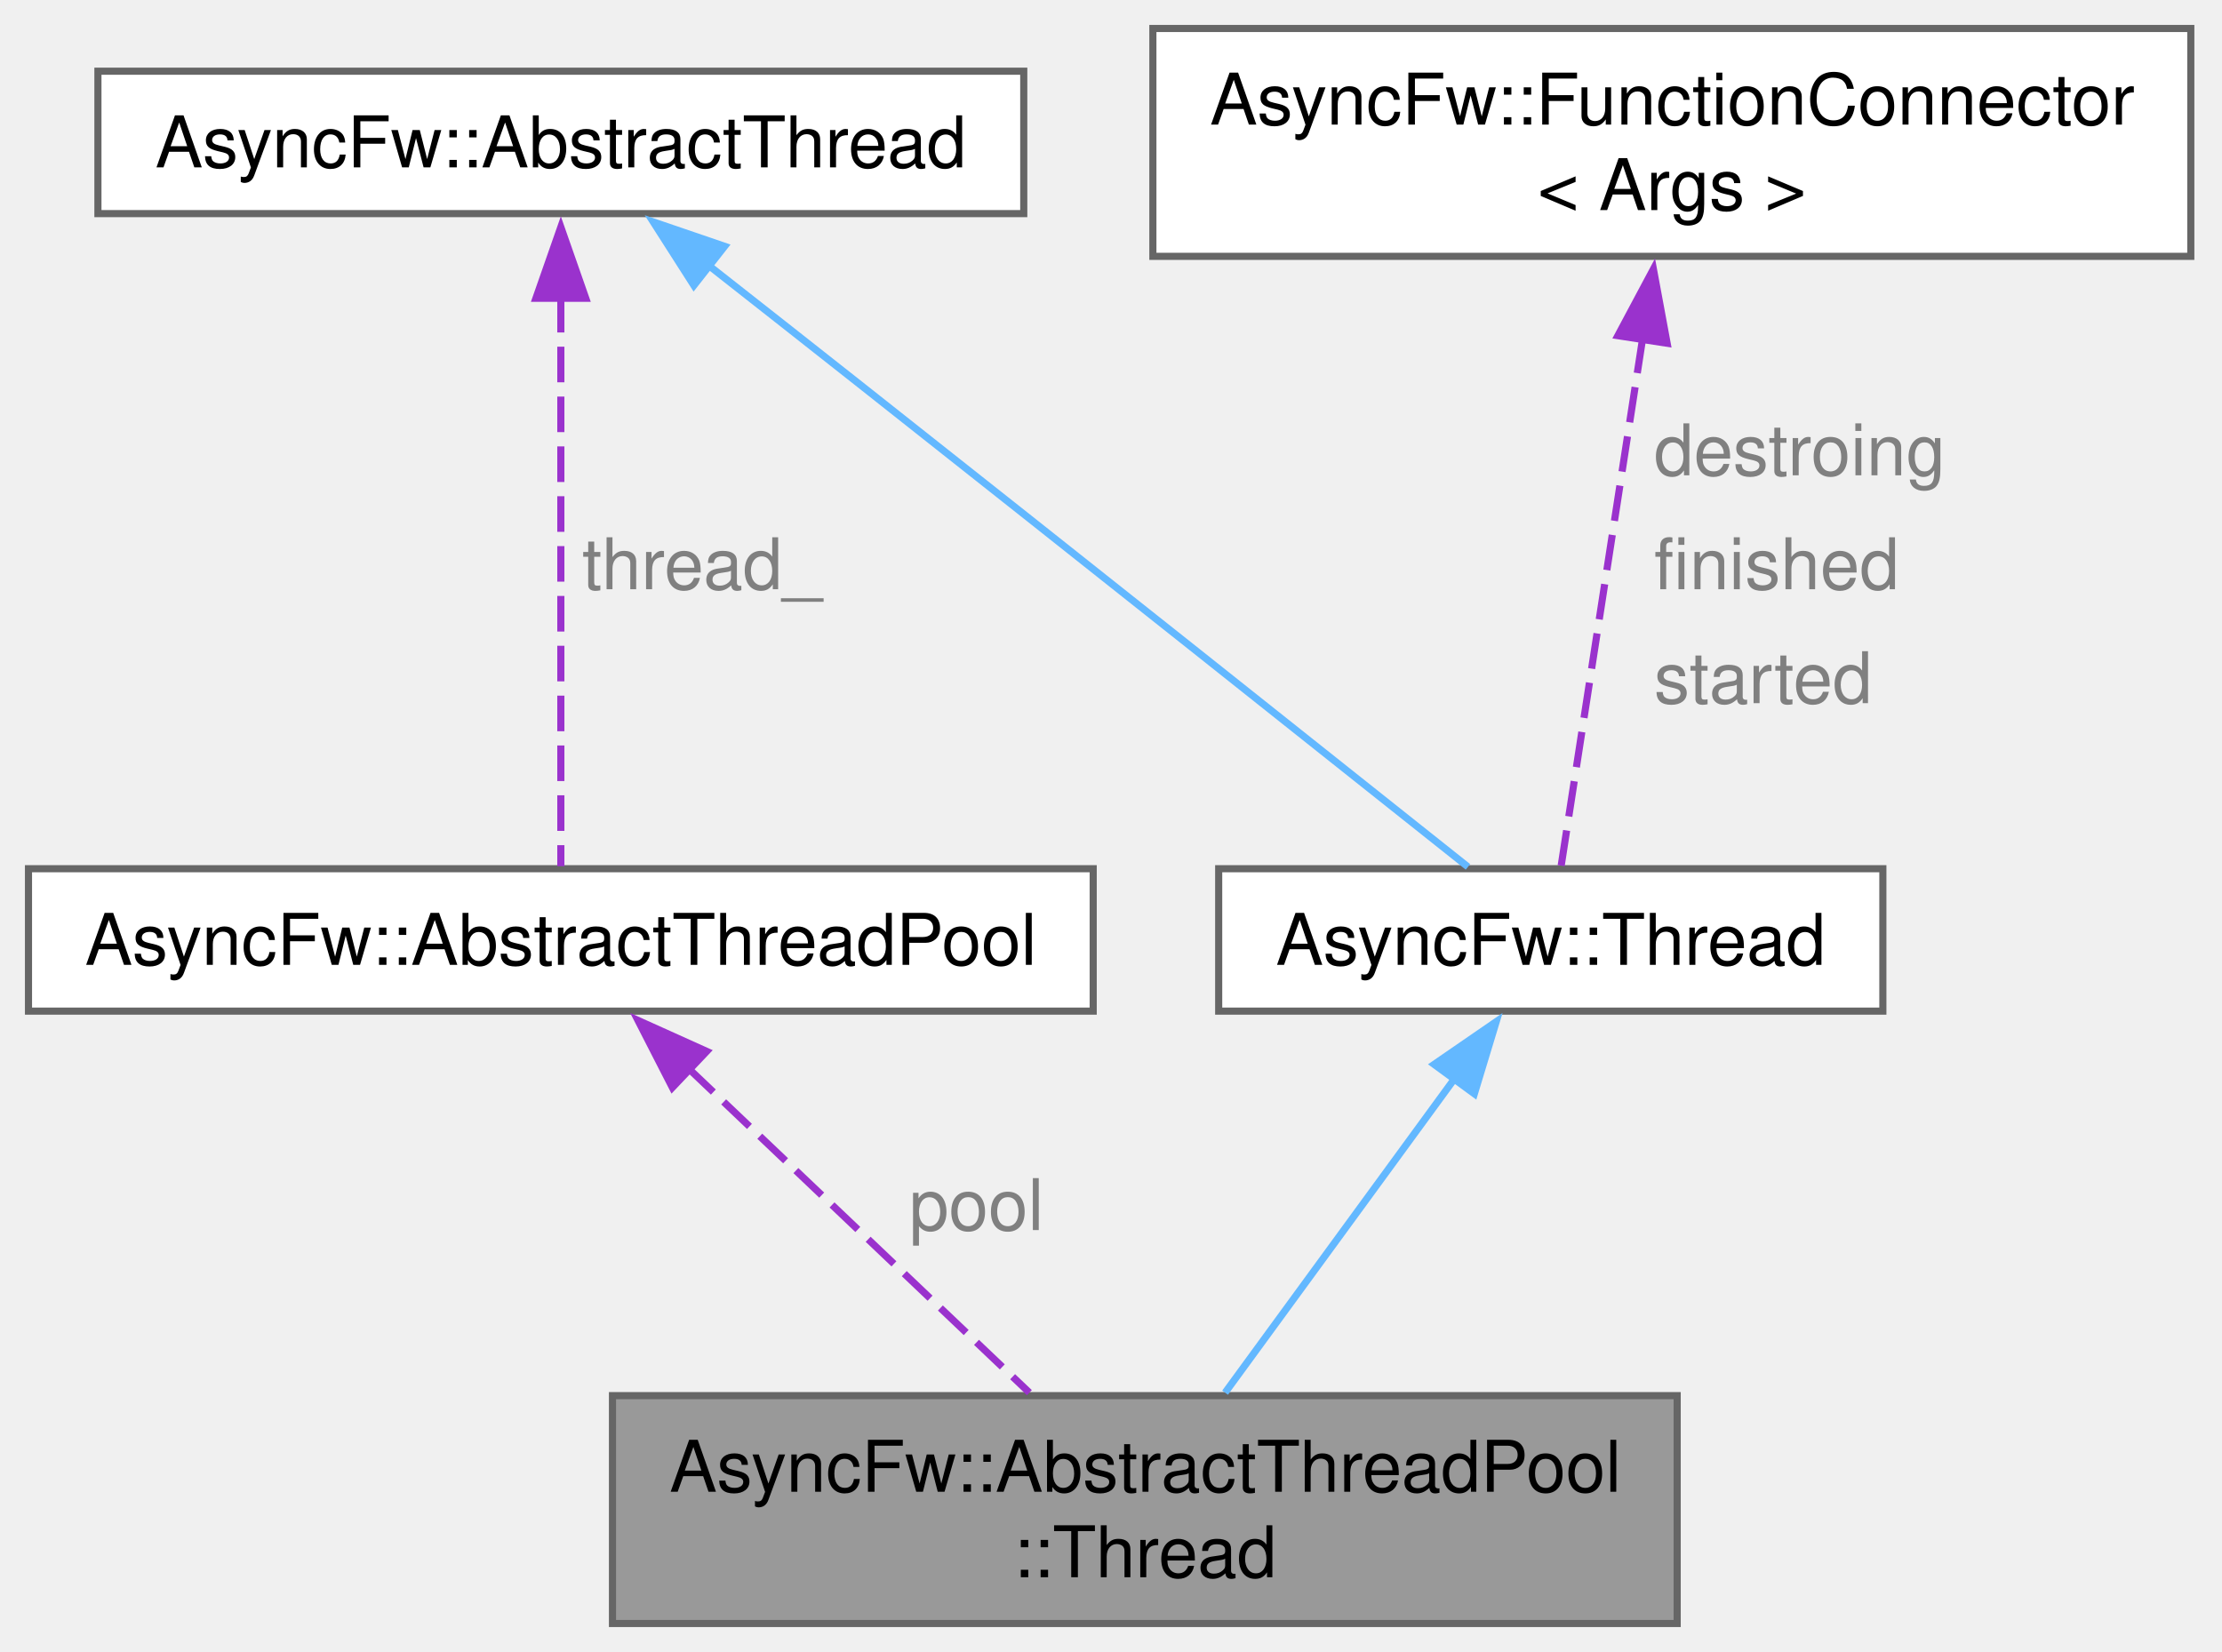
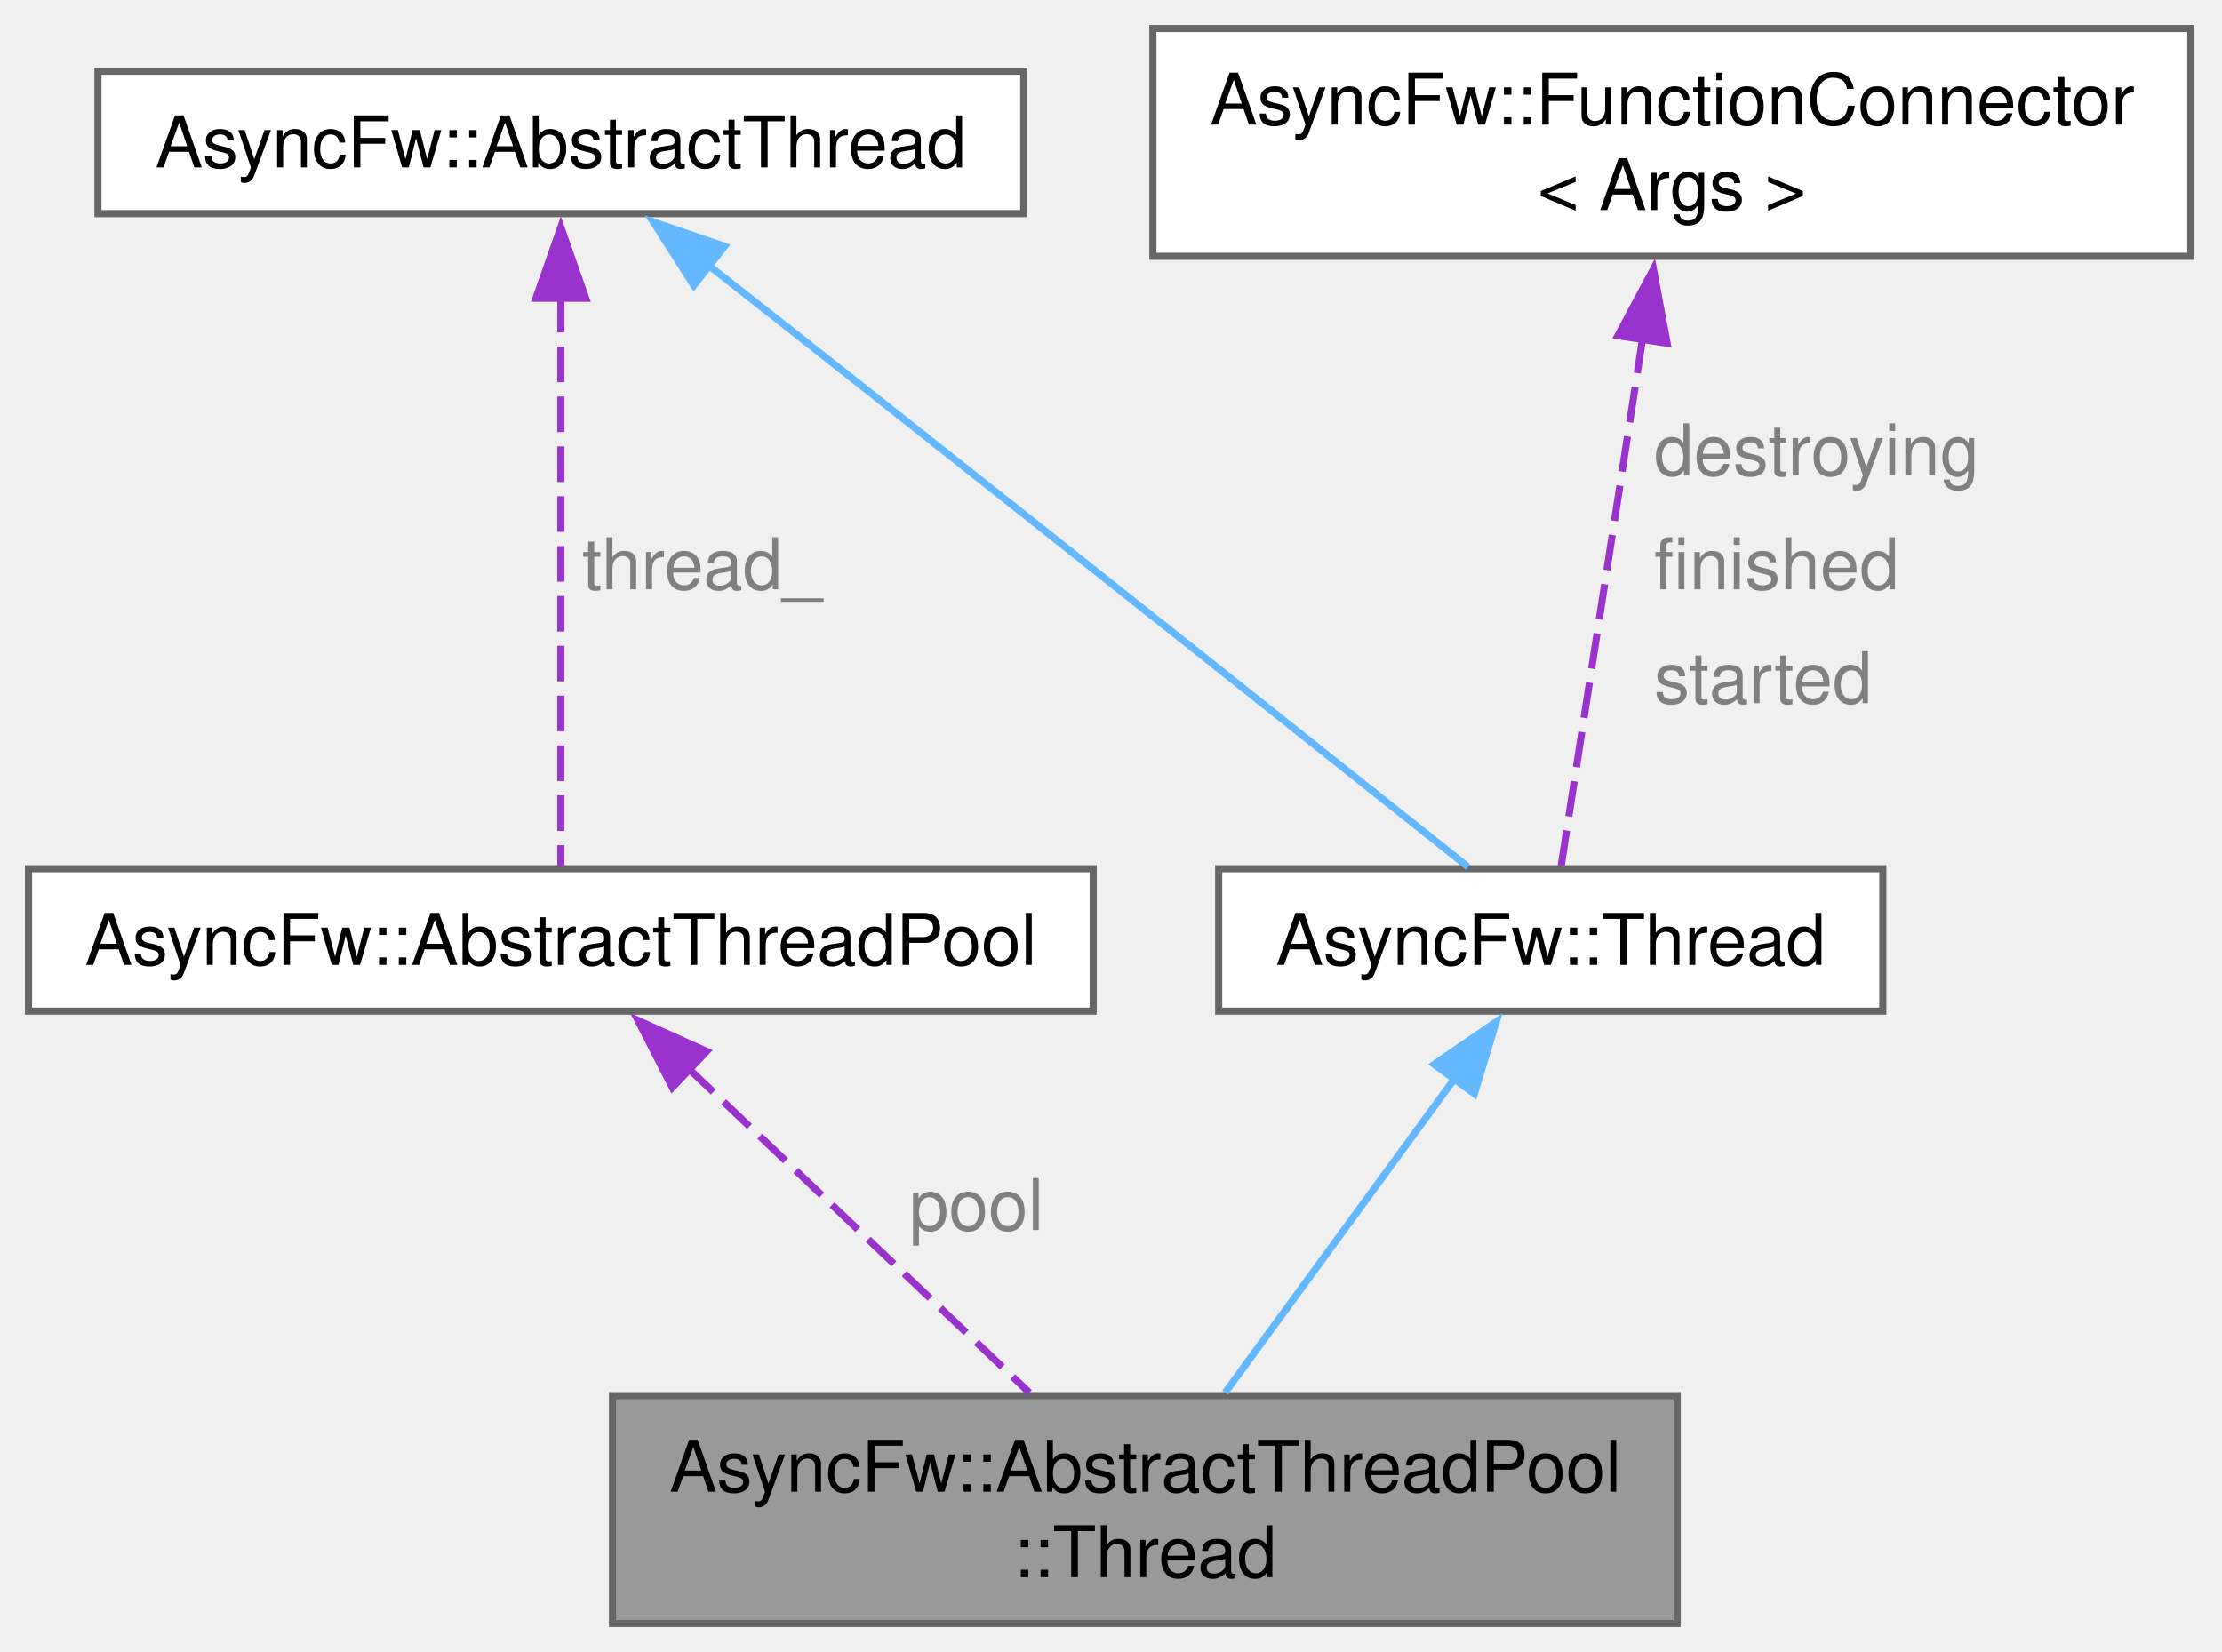
<svg xmlns="http://www.w3.org/2000/svg" xmlns:xlink="http://www.w3.org/1999/xlink" width="312pt" height="232pt" viewBox="0.00 0.00 312.00 232.00">
  <g id="graph0" class="graph" transform="scale(1 1) rotate(0) translate(4 228)">
    <g id="Node000001" class="node">
      <g id="a_Node000001">
        <a xlink:title=" ">
          <polygon fill="#999999" stroke="#666666" points="231.5,-32 82,-32 82,0 231.5,0 231.5,-32" />
          <text xml:space="preserve" text-anchor="start" x="90" y="-18.5" font-family="Helvetica,sans-Serif" font-size="10.00">AsyncFw::AbstractThreadPool</text>
          <text xml:space="preserve" text-anchor="middle" x="156.75" y="-6.5" font-family="Helvetica,sans-Serif" font-size="10.00">::Thread</text>
        </a>
      </g>
    </g>
    <g id="Node000002" class="node">
      <g id="a_Node000002">
        <a xlink:href="classAsyncFw_1_1Thread.html" target="_top" xlink:title="AsyncFw::Thread thread with sockets.">
          <polygon fill="white" stroke="#666666" points="260.38,-106 167.12,-106 167.12,-86 260.38,-86 260.38,-106" />
          <text xml:space="preserve" text-anchor="middle" x="213.75" y="-92.5" font-family="Helvetica,sans-Serif" font-size="10.00">AsyncFw::Thread</text>
        </a>
      </g>
    </g>
    <g id="edge1_Node000001_Node000002" class="edge">
      <g id="a_edge1_Node000001_Node000002">
        <a xlink:title=" ">
          <path fill="none" stroke="#63b8ff" d="M200.24,-76.52C190.42,-63.08 177.28,-45.09 168.02,-32.42" />
          <polygon fill="#63b8ff" stroke="#63b8ff" points="197.37,-78.52 206.09,-84.52 203.02,-74.39 197.37,-78.52" />
        </a>
      </g>
    </g>
    <g id="Node000003" class="node">
      <g id="a_Node000003">
        <a xlink:href="classAsyncFw_1_1AbstractThread.html" target="_top" xlink:title="The AbstractThread class provides the base functionality for thread management.">
          <polygon fill="white" stroke="#666666" points="139.75,-218 9.75,-218 9.75,-198 139.75,-198 139.75,-218" />
          <text xml:space="preserve" text-anchor="middle" x="74.75" y="-204.5" font-family="Helvetica,sans-Serif" font-size="10.00">AsyncFw::AbstractThread</text>
        </a>
      </g>
    </g>
    <g id="edge2_Node000002_Node000003" class="edge">
      <g id="a_edge2_Node000002_Node000003">
        <a xlink:title=" ">
          <path fill="none" stroke="#63b8ff" d="M95.22,-190.95C102.07,-185.57 109.75,-179.53 116.75,-174 147.63,-149.61 183.93,-120.74 202.12,-106.26" />
          <polygon fill="#63b8ff" stroke="#63b8ff" points="93.43,-187.91 87.72,-196.84 97.75,-193.41 93.43,-187.91" />
        </a>
      </g>
    </g>
    <g id="Node000005" class="node">
      <g id="a_Node000005">
        <a xlink:href="classAsyncFw_1_1AbstractThreadPool.html" target="_top" xlink:title="Abstract base class for creating and managing thread pools.">
          <polygon fill="white" stroke="#666666" points="149.5,-106 0,-106 0,-86 149.5,-86 149.5,-106" />
          <text xml:space="preserve" text-anchor="middle" x="74.75" y="-92.5" font-family="Helvetica,sans-Serif" font-size="10.00">AsyncFw::AbstractThreadPool</text>
        </a>
      </g>
    </g>
    <g id="edge5_Node000005_Node000003" class="edge">
      <g id="a_edge5_Node000005_Node000003">
        <a xlink:title=" ">
          <path fill="none" stroke="#9a32cd" stroke-dasharray="5,2" d="M74.75,-186.31C74.75,-162.36 74.75,-123.95 74.75,-106.35" />
          <polygon fill="#9a32cd" stroke="#9a32cd" points="71.25,-186.11 74.75,-196.11 78.25,-186.11 71.25,-186.11" />
        </a>
      </g>
      <text xml:space="preserve" text-anchor="start" x="77.75" y="-145.25" font-family="Helvetica,sans-Serif" font-size="10.00" fill="grey">thread_</text>
    </g>
    <g id="Node000004" class="node">
      <g id="a_Node000004">
        <a xlink:href="classAsyncFw_1_1FunctionConnector.html" target="_top" xlink:title="Provides a thread-safe, publisher-subscriber mechanism to establish sender-to-receivers connections.">
          <polygon fill="white" stroke="#666666" points="303.62,-224 157.88,-224 157.88,-192 303.62,-192 303.62,-224" />
          <text xml:space="preserve" text-anchor="start" x="165.88" y="-210.5" font-family="Helvetica,sans-Serif" font-size="10.00">AsyncFw::FunctionConnector</text>
          <text xml:space="preserve" text-anchor="middle" x="230.75" y="-198.5" font-family="Helvetica,sans-Serif" font-size="10.00">&lt; Args &gt;</text>
        </a>
      </g>
    </g>
    <g id="edge3_Node000002_Node000004" class="edge">
      <g id="a_edge3_Node000002_Node000004">
        <a xlink:title=" ">
          <path fill="none" stroke="#9a32cd" stroke-dasharray="5,2" d="M226.66,-180.55C222.96,-156.58 217.71,-122.6 215.2,-106.35" />
          <polygon fill="#9a32cd" stroke="#9a32cd" points="223.17,-180.86 228.16,-190.21 230.09,-179.79 223.17,-180.86" />
        </a>
      </g>
-       <text xml:space="preserve" text-anchor="start" x="228.25" y="-161.25" font-family="Helvetica,sans-Serif" font-size="10.00" fill="grey">destroing</text>
+       <text xml:space="preserve" text-anchor="start" x="228.25" y="-161.25" font-family="Helvetica,sans-Serif" font-size="10.00" fill="grey">destroying</text>
      <text xml:space="preserve" text-anchor="start" x="228.25" y="-145.25" font-family="Helvetica,sans-Serif" font-size="10.00" fill="grey">finished</text>
      <text xml:space="preserve" text-anchor="start" x="228.25" y="-129.25" font-family="Helvetica,sans-Serif" font-size="10.00" fill="grey">started</text>
    </g>
    <g id="edge4_Node000001_Node000005" class="edge">
      <g id="a_edge4_Node000001_Node000005">
        <a xlink:title=" ">
          <path fill="none" stroke="#9a32cd" stroke-dasharray="5,2" d="M92.54,-78.08C106.82,-64.49 126.7,-45.58 140.54,-32.42" />
          <polygon fill="#9a32cd" stroke="#9a32cd" points="90.41,-75.27 85.58,-84.7 95.23,-80.35 90.41,-75.27" />
        </a>
      </g>
      <text xml:space="preserve" text-anchor="start" x="123.66" y="-55.25" font-family="Helvetica,sans-Serif" font-size="10.00" fill="grey">pool</text>
    </g>
  </g>
</svg>
